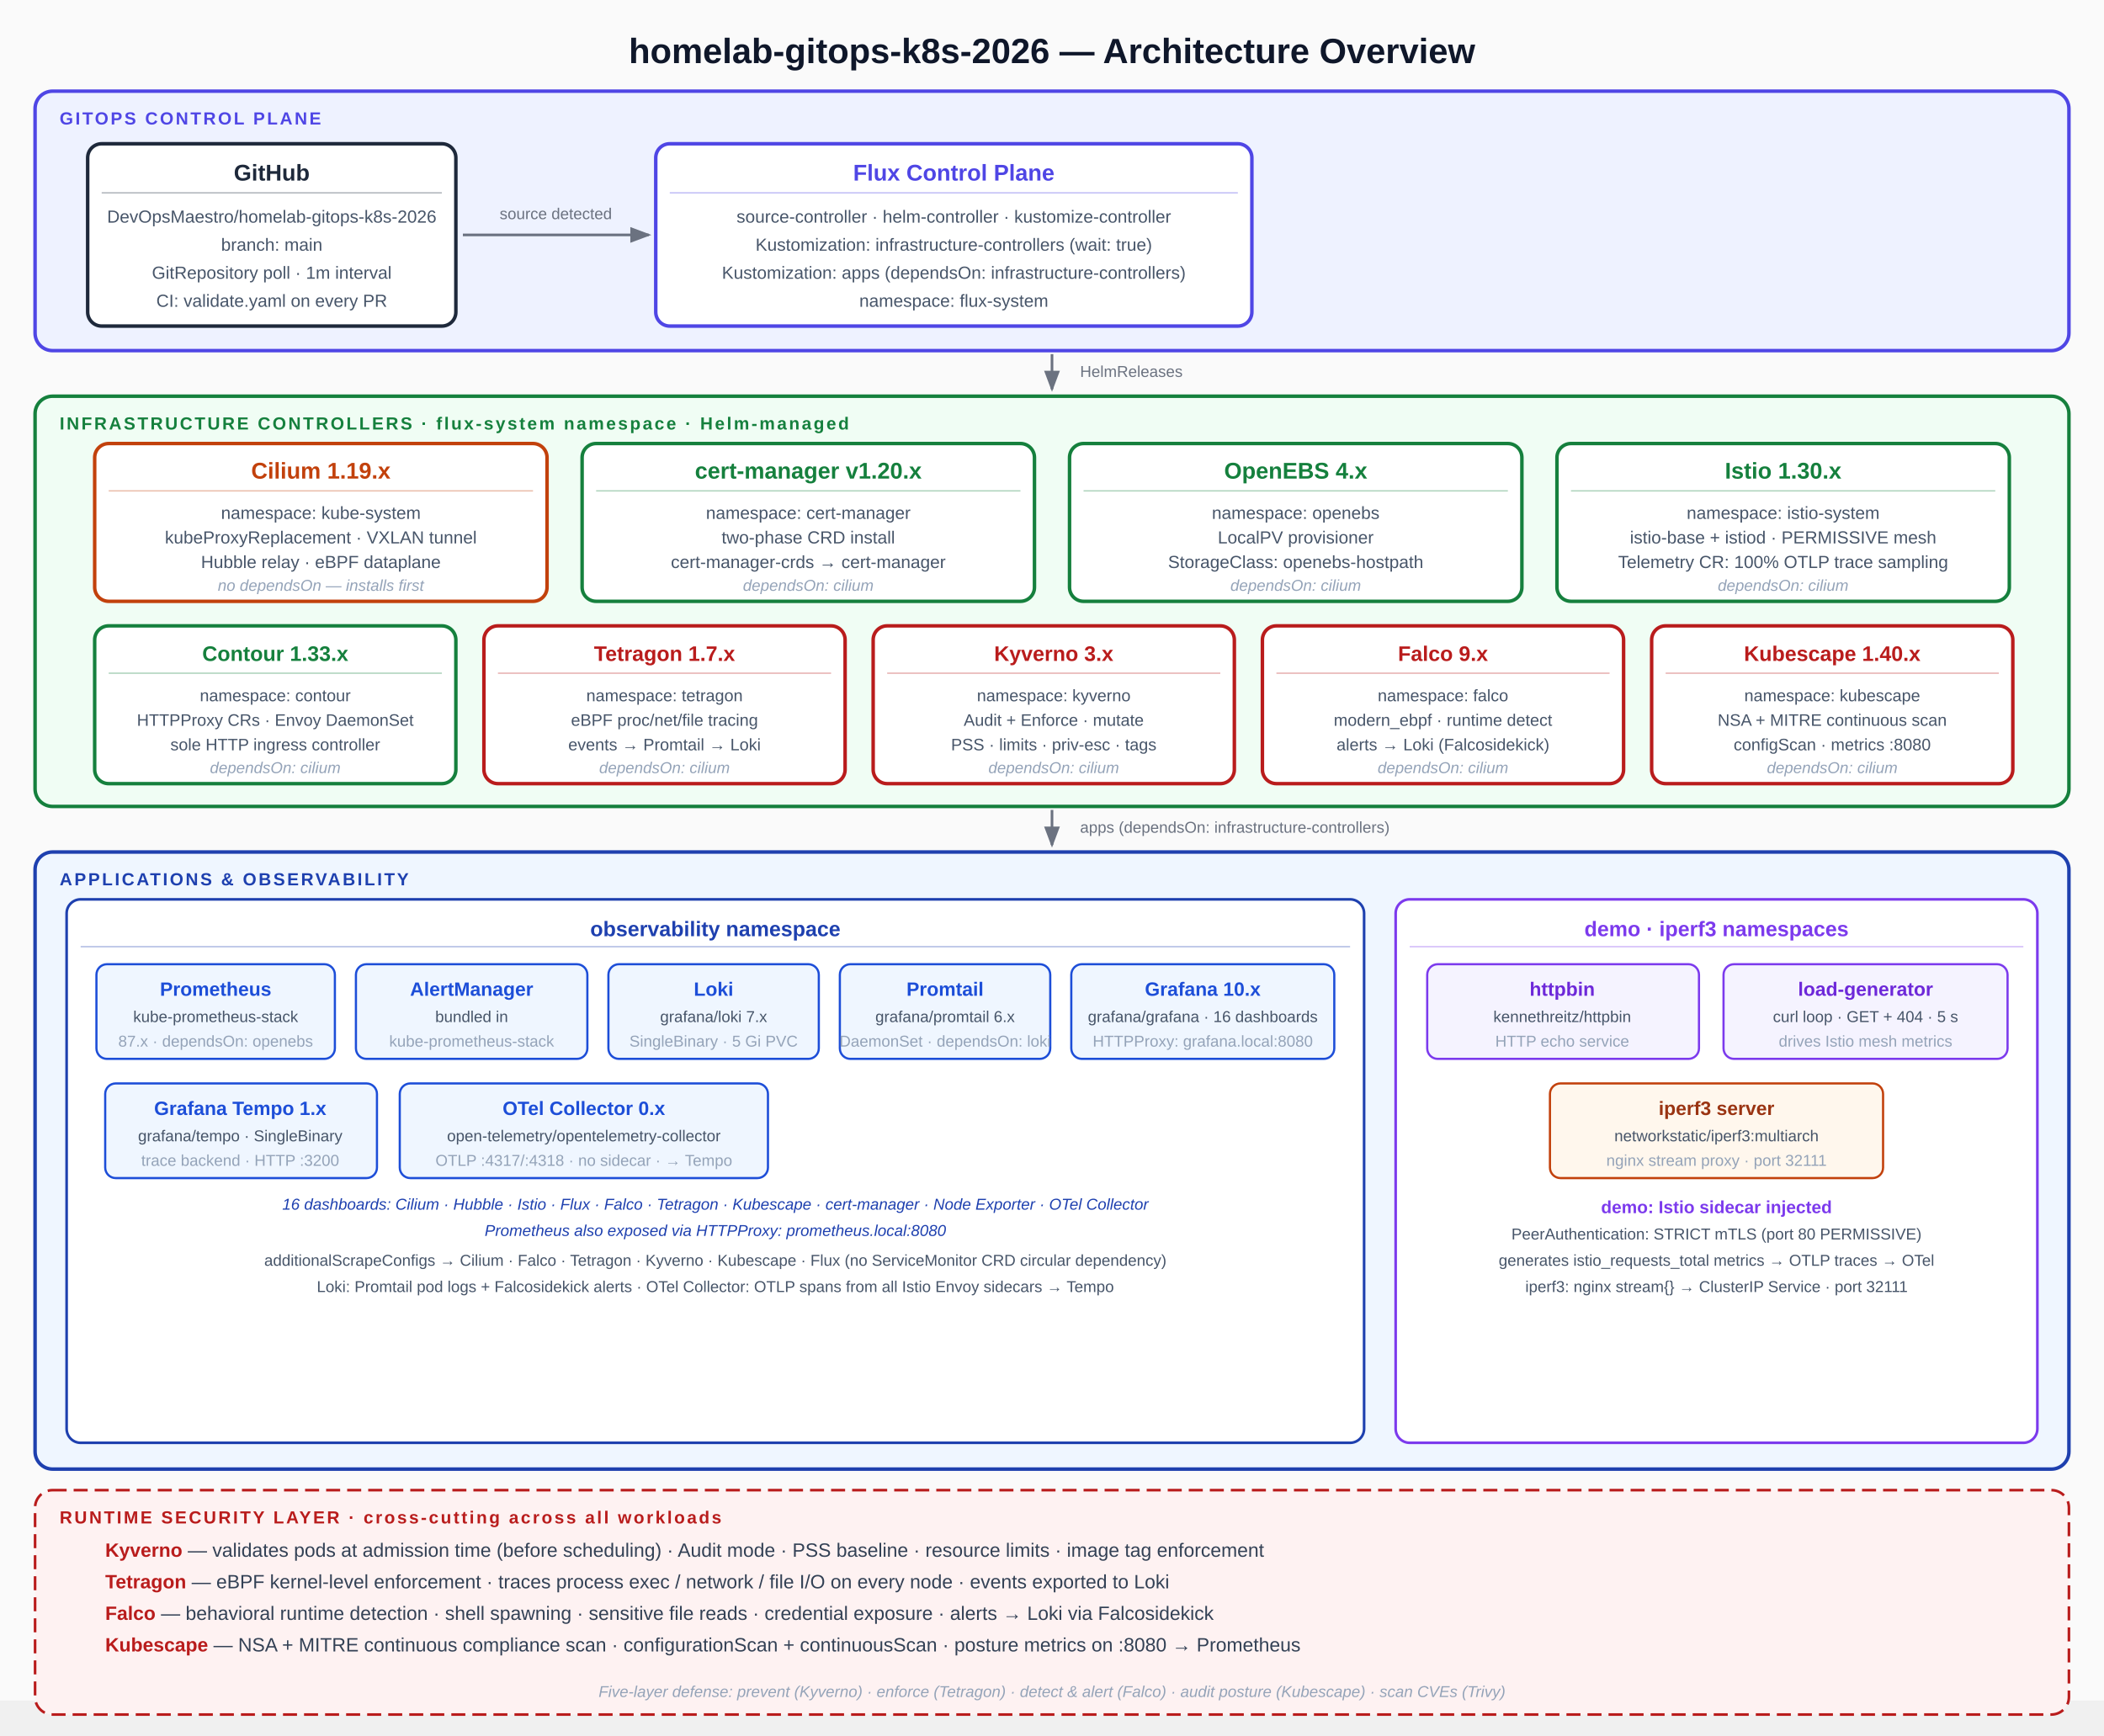
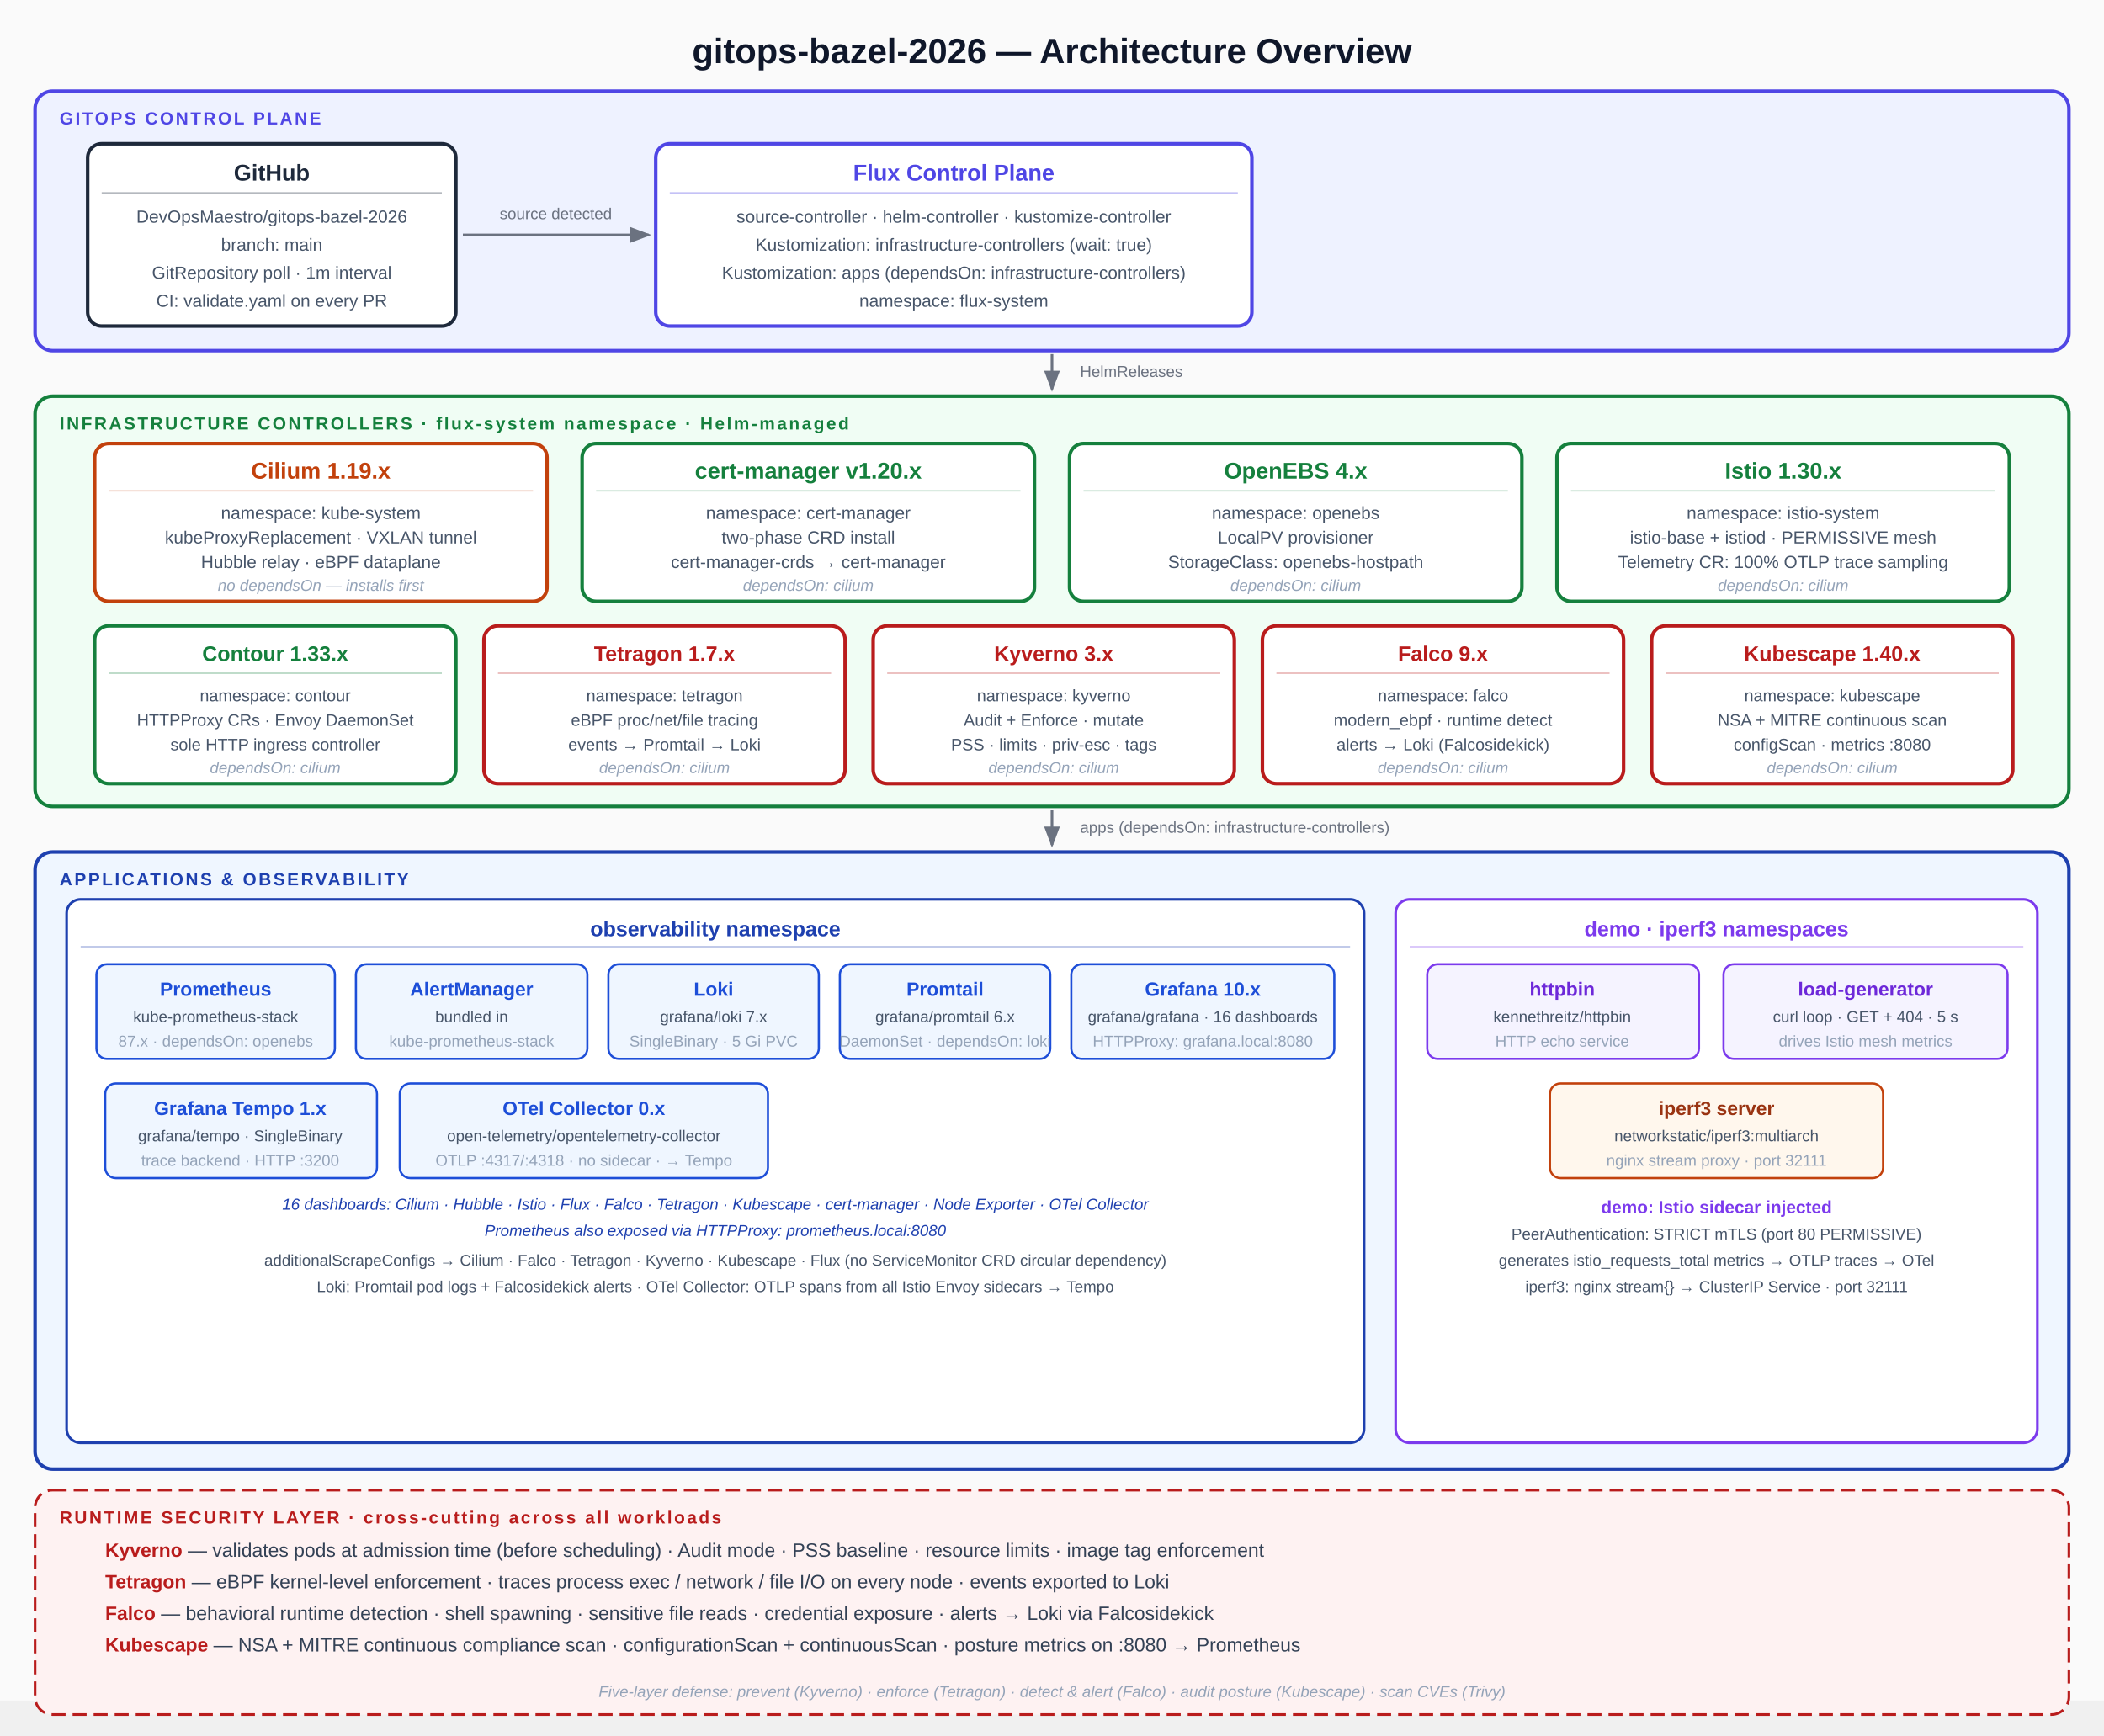
<svg xmlns="http://www.w3.org/2000/svg" width="1200" height="990" viewBox="0 0 1200 990">
  <defs>
    <marker id="arr" markerWidth="8" markerHeight="6" refX="7" refY="3" orient="auto">
      <polygon points="0 0, 8 3, 0 6" fill="#6B7280" />
    </marker>
    <marker id="arr-red" markerWidth="8" markerHeight="6" refX="7" refY="3" orient="auto">
      <polygon points="0 0, 8 3, 0 6" fill="#DC2626" />
    </marker>
  </defs>
  <rect width="1200" height="970" fill="#FAFAFA" />
-   <text x="600" y="36" text-anchor="middle" font-family="system-ui, -apple-system, Arial, sans-serif" font-size="20" font-weight="700" fill="#0F172A">homelab-gitops-k8s-2026 — Architecture Overview</text>
+   <text x="600" y="36" text-anchor="middle" font-family="system-ui, -apple-system, Arial, sans-serif" font-size="20" font-weight="700" fill="#0F172A">gitops-bazel-2026 — Architecture Overview</text>
  <rect x="20" y="52" width="1160" height="148" rx="10" fill="#EEF2FF" stroke="#4F46E5" stroke-width="2" />
  <text x="34" y="71" font-family="system-ui, -apple-system, Arial, sans-serif" font-size="10" font-weight="700" fill="#4F46E5" letter-spacing="1.2">GITOPS CONTROL PLANE</text>
  <rect x="50" y="82" width="210" height="104" rx="8" fill="white" stroke="#1E293B" stroke-width="2" />
  <text x="155" y="103" text-anchor="middle" font-family="system-ui, -apple-system, Arial, sans-serif" font-size="13" font-weight="700" fill="#1E293B">GitHub</text>
  <line x1="58" y1="110" x2="252" y2="110" stroke="#1E293B" stroke-width="0.75" opacity="0.35" />
-   <text x="155" y="127" text-anchor="middle" font-family="system-ui, -apple-system, Arial, sans-serif" font-size="10" fill="#475569">DevOpsMaestro/homelab-gitops-k8s-2026</text>
+   <text x="155" y="127" text-anchor="middle" font-family="system-ui, -apple-system, Arial, sans-serif" font-size="10" fill="#475569">DevOpsMaestro/gitops-bazel-2026</text>
  <text x="155" y="143" text-anchor="middle" font-family="system-ui, -apple-system, Arial, sans-serif" font-size="10" fill="#475569">branch: main</text>
  <text x="155" y="159" text-anchor="middle" font-family="system-ui, -apple-system, Arial, sans-serif" font-size="10" fill="#475569">GitRepository poll · 1m interval</text>
  <text x="155" y="175" text-anchor="middle" font-family="system-ui, -apple-system, Arial, sans-serif" font-size="10" fill="#475569">CI: validate.yaml on every PR</text>
  <line x1="264" y1="134" x2="370" y2="134" stroke="#6B7280" stroke-width="1.5" marker-end="url(#arr)" />
  <text x="317" y="125" text-anchor="middle" font-family="system-ui, -apple-system, Arial, sans-serif" font-size="9" fill="#6B7280">source detected</text>
  <rect x="374" y="82" width="340" height="104" rx="8" fill="white" stroke="#4F46E5" stroke-width="2" />
  <text x="544" y="103" text-anchor="middle" font-family="system-ui, -apple-system, Arial, sans-serif" font-size="13" font-weight="700" fill="#4F46E5">Flux Control Plane</text>
  <line x1="382" y1="110" x2="706" y2="110" stroke="#4F46E5" stroke-width="0.75" opacity="0.35" />
  <text x="544" y="127" text-anchor="middle" font-family="system-ui, -apple-system, Arial, sans-serif" font-size="10" fill="#475569">source-controller · helm-controller · kustomize-controller</text>
  <text x="544" y="143" text-anchor="middle" font-family="system-ui, -apple-system, Arial, sans-serif" font-size="10" fill="#475569">Kustomization: infrastructure-controllers (wait: true)</text>
  <text x="544" y="159" text-anchor="middle" font-family="system-ui, -apple-system, Arial, sans-serif" font-size="10" fill="#475569">Kustomization: apps (dependsOn: infrastructure-controllers)</text>
  <text x="544" y="175" text-anchor="middle" font-family="system-ui, -apple-system, Arial, sans-serif" font-size="10" fill="#475569">namespace: flux-system</text>
  <line x1="600" y1="202" x2="600" y2="222" stroke="#6B7280" stroke-width="1.5" marker-end="url(#arr)" />
  <text x="616" y="215" font-family="system-ui, -apple-system, Arial, sans-serif" font-size="9" fill="#6B7280">HelmReleases</text>
  <rect x="20" y="226" width="1160" height="234" rx="10" fill="#F0FDF4" stroke="#15803D" stroke-width="2" />
  <text x="34" y="245" font-family="system-ui, -apple-system, Arial, sans-serif" font-size="10" font-weight="700" fill="#15803D" letter-spacing="1.2">INFRASTRUCTURE CONTROLLERS  ·  flux-system namespace  ·  Helm-managed</text>
  <rect x="54" y="253" width="258" height="90" rx="8" fill="white" stroke="#C2410C" stroke-width="2" />
  <text x="183" y="273" text-anchor="middle" font-family="system-ui, -apple-system, Arial, sans-serif" font-size="13" font-weight="700" fill="#C2410C">Cilium 1.19.x</text>
  <line x1="62" y1="280" x2="304" y2="280" stroke="#C2410C" stroke-width="0.75" opacity="0.35" />
  <text x="183" y="296" text-anchor="middle" font-family="system-ui, -apple-system, Arial, sans-serif" font-size="10" fill="#475569">namespace: kube-system</text>
  <text x="183" y="310" text-anchor="middle" font-family="system-ui, -apple-system, Arial, sans-serif" font-size="10" fill="#475569">kubeProxyReplacement · VXLAN tunnel</text>
  <text x="183" y="324" text-anchor="middle" font-family="system-ui, -apple-system, Arial, sans-serif" font-size="10" fill="#475569">Hubble relay · eBPF dataplane</text>
  <text x="183" y="337" text-anchor="middle" font-family="system-ui, -apple-system, Arial, sans-serif" font-size="9" fill="#94A3B8" font-style="italic">no dependsOn — installs first</text>
  <rect x="332" y="253" width="258" height="90" rx="8" fill="white" stroke="#15803D" stroke-width="2" />
  <text x="461" y="273" text-anchor="middle" font-family="system-ui, -apple-system, Arial, sans-serif" font-size="13" font-weight="700" fill="#15803D">cert-manager v1.20.x</text>
  <line x1="340" y1="280" x2="582" y2="280" stroke="#15803D" stroke-width="0.75" opacity="0.35" />
  <text x="461" y="296" text-anchor="middle" font-family="system-ui, -apple-system, Arial, sans-serif" font-size="10" fill="#475569">namespace: cert-manager</text>
  <text x="461" y="310" text-anchor="middle" font-family="system-ui, -apple-system, Arial, sans-serif" font-size="10" fill="#475569">two-phase CRD install</text>
  <text x="461" y="324" text-anchor="middle" font-family="system-ui, -apple-system, Arial, sans-serif" font-size="10" fill="#475569">cert-manager-crds → cert-manager</text>
  <text x="461" y="337" text-anchor="middle" font-family="system-ui, -apple-system, Arial, sans-serif" font-size="9" fill="#94A3B8" font-style="italic">dependsOn: cilium</text>
  <rect x="610" y="253" width="258" height="90" rx="8" fill="white" stroke="#15803D" stroke-width="2" />
  <text x="739" y="273" text-anchor="middle" font-family="system-ui, -apple-system, Arial, sans-serif" font-size="13" font-weight="700" fill="#15803D">OpenEBS 4.x</text>
  <line x1="618" y1="280" x2="860" y2="280" stroke="#15803D" stroke-width="0.75" opacity="0.35" />
  <text x="739" y="296" text-anchor="middle" font-family="system-ui, -apple-system, Arial, sans-serif" font-size="10" fill="#475569">namespace: openebs</text>
  <text x="739" y="310" text-anchor="middle" font-family="system-ui, -apple-system, Arial, sans-serif" font-size="10" fill="#475569">LocalPV provisioner</text>
  <text x="739" y="324" text-anchor="middle" font-family="system-ui, -apple-system, Arial, sans-serif" font-size="10" fill="#475569">StorageClass: openebs-hostpath</text>
  <text x="739" y="337" text-anchor="middle" font-family="system-ui, -apple-system, Arial, sans-serif" font-size="9" fill="#94A3B8" font-style="italic">dependsOn: cilium</text>
  <rect x="888" y="253" width="258" height="90" rx="8" fill="white" stroke="#15803D" stroke-width="2" />
  <text x="1017" y="273" text-anchor="middle" font-family="system-ui, -apple-system, Arial, sans-serif" font-size="13" font-weight="700" fill="#15803D">Istio 1.30.x</text>
  <line x1="896" y1="280" x2="1138" y2="280" stroke="#15803D" stroke-width="0.75" opacity="0.35" />
  <text x="1017" y="296" text-anchor="middle" font-family="system-ui, -apple-system, Arial, sans-serif" font-size="10" fill="#475569">namespace: istio-system</text>
  <text x="1017" y="310" text-anchor="middle" font-family="system-ui, -apple-system, Arial, sans-serif" font-size="10" fill="#475569">istio-base + istiod · PERMISSIVE mesh</text>
  <text x="1017" y="324" text-anchor="middle" font-family="system-ui, -apple-system, Arial, sans-serif" font-size="10" fill="#475569">Telemetry CR: 100% OTLP trace sampling</text>
  <text x="1017" y="337" text-anchor="middle" font-family="system-ui, -apple-system, Arial, sans-serif" font-size="9" fill="#94A3B8" font-style="italic">dependsOn: cilium</text>
  <rect x="54" y="357" width="206" height="90" rx="8" fill="white" stroke="#15803D" stroke-width="2" />
  <text x="157" y="377" text-anchor="middle" font-family="system-ui, -apple-system, Arial, sans-serif" font-size="12" font-weight="700" fill="#15803D">Contour 1.33.x</text>
  <line x1="62" y1="384" x2="252" y2="384" stroke="#15803D" stroke-width="0.75" opacity="0.35" />
  <text x="157" y="400" text-anchor="middle" font-family="system-ui, -apple-system, Arial, sans-serif" font-size="9.5" fill="#475569">namespace: contour</text>
  <text x="157" y="414" text-anchor="middle" font-family="system-ui, -apple-system, Arial, sans-serif" font-size="9.5" fill="#475569">HTTPProxy CRs · Envoy DaemonSet</text>
  <text x="157" y="428" text-anchor="middle" font-family="system-ui, -apple-system, Arial, sans-serif" font-size="9.5" fill="#475569">sole HTTP ingress controller</text>
  <text x="157" y="441" text-anchor="middle" font-family="system-ui, -apple-system, Arial, sans-serif" font-size="9" fill="#94A3B8" font-style="italic">dependsOn: cilium</text>
  <rect x="276" y="357" width="206" height="90" rx="8" fill="white" stroke="#B91C1C" stroke-width="2" />
  <text x="379" y="377" text-anchor="middle" font-family="system-ui, -apple-system, Arial, sans-serif" font-size="12" font-weight="700" fill="#B91C1C">Tetragon 1.7.x</text>
  <line x1="284" y1="384" x2="474" y2="384" stroke="#B91C1C" stroke-width="0.75" opacity="0.35" />
  <text x="379" y="400" text-anchor="middle" font-family="system-ui, -apple-system, Arial, sans-serif" font-size="9.5" fill="#475569">namespace: tetragon</text>
  <text x="379" y="414" text-anchor="middle" font-family="system-ui, -apple-system, Arial, sans-serif" font-size="9.5" fill="#475569">eBPF proc/net/file tracing</text>
  <text x="379" y="428" text-anchor="middle" font-family="system-ui, -apple-system, Arial, sans-serif" font-size="9.5" fill="#475569">events → Promtail → Loki</text>
  <text x="379" y="441" text-anchor="middle" font-family="system-ui, -apple-system, Arial, sans-serif" font-size="9" fill="#94A3B8" font-style="italic">dependsOn: cilium</text>
  <rect x="498" y="357" width="206" height="90" rx="8" fill="white" stroke="#B91C1C" stroke-width="2" />
  <text x="601" y="377" text-anchor="middle" font-family="system-ui, -apple-system, Arial, sans-serif" font-size="12" font-weight="700" fill="#B91C1C">Kyverno 3.x</text>
  <line x1="506" y1="384" x2="696" y2="384" stroke="#B91C1C" stroke-width="0.75" opacity="0.35" />
  <text x="601" y="400" text-anchor="middle" font-family="system-ui, -apple-system, Arial, sans-serif" font-size="9.5" fill="#475569">namespace: kyverno</text>
  <text x="601" y="414" text-anchor="middle" font-family="system-ui, -apple-system, Arial, sans-serif" font-size="9.5" fill="#475569">Audit + Enforce · mutate</text>
  <text x="601" y="428" text-anchor="middle" font-family="system-ui, -apple-system, Arial, sans-serif" font-size="9.5" fill="#475569">PSS · limits · priv-esc · tags</text>
  <text x="601" y="441" text-anchor="middle" font-family="system-ui, -apple-system, Arial, sans-serif" font-size="9" fill="#94A3B8" font-style="italic">dependsOn: cilium</text>
  <rect x="720" y="357" width="206" height="90" rx="8" fill="white" stroke="#B91C1C" stroke-width="2" />
  <text x="823" y="377" text-anchor="middle" font-family="system-ui, -apple-system, Arial, sans-serif" font-size="12" font-weight="700" fill="#B91C1C">Falco 9.x</text>
  <line x1="728" y1="384" x2="918" y2="384" stroke="#B91C1C" stroke-width="0.75" opacity="0.35" />
  <text x="823" y="400" text-anchor="middle" font-family="system-ui, -apple-system, Arial, sans-serif" font-size="9.5" fill="#475569">namespace: falco</text>
  <text x="823" y="414" text-anchor="middle" font-family="system-ui, -apple-system, Arial, sans-serif" font-size="9.5" fill="#475569">modern_ebpf · runtime detect</text>
  <text x="823" y="428" text-anchor="middle" font-family="system-ui, -apple-system, Arial, sans-serif" font-size="9.5" fill="#475569">alerts → Loki (Falcosidekick)</text>
  <text x="823" y="441" text-anchor="middle" font-family="system-ui, -apple-system, Arial, sans-serif" font-size="9" fill="#94A3B8" font-style="italic">dependsOn: cilium</text>
  <rect x="942" y="357" width="206" height="90" rx="8" fill="white" stroke="#B91C1C" stroke-width="2" />
  <text x="1045" y="377" text-anchor="middle" font-family="system-ui, -apple-system, Arial, sans-serif" font-size="12" font-weight="700" fill="#B91C1C">Kubescape 1.40.x</text>
  <line x1="950" y1="384" x2="1140" y2="384" stroke="#B91C1C" stroke-width="0.75" opacity="0.35" />
  <text x="1045" y="400" text-anchor="middle" font-family="system-ui, -apple-system, Arial, sans-serif" font-size="9.5" fill="#475569">namespace: kubescape</text>
  <text x="1045" y="414" text-anchor="middle" font-family="system-ui, -apple-system, Arial, sans-serif" font-size="9.5" fill="#475569">NSA + MITRE continuous scan</text>
  <text x="1045" y="428" text-anchor="middle" font-family="system-ui, -apple-system, Arial, sans-serif" font-size="9.5" fill="#475569">configScan · metrics :8080</text>
  <text x="1045" y="441" text-anchor="middle" font-family="system-ui, -apple-system, Arial, sans-serif" font-size="9" fill="#94A3B8" font-style="italic">dependsOn: cilium</text>
  <line x1="600" y1="462" x2="600" y2="482" stroke="#6B7280" stroke-width="1.5" marker-end="url(#arr)" />
  <text x="616" y="475" font-family="system-ui, -apple-system, Arial, sans-serif" font-size="9" fill="#6B7280">apps (dependsOn: infrastructure-controllers)</text>
  <rect x="20" y="486" width="1160" height="352" rx="10" fill="#EFF6FF" stroke="#1E40AF" stroke-width="2" />
  <text x="34" y="505" font-family="system-ui, -apple-system, Arial, sans-serif" font-size="10" font-weight="700" fill="#1E40AF" letter-spacing="1.2">APPLICATIONS  &amp;  OBSERVABILITY</text>
  <rect x="38" y="513" width="740" height="310" rx="8" fill="white" stroke="#1E40AF" stroke-width="1.5" />
  <text x="408" y="534" text-anchor="middle" font-family="system-ui, -apple-system, Arial, sans-serif" font-size="12" font-weight="700" fill="#1E40AF">observability namespace</text>
  <line x1="46" y1="540" x2="770" y2="540" stroke="#1E40AF" stroke-width="0.75" opacity="0.35" />
  <rect x="55" y="550" width="136" height="54" rx="6" fill="#EFF6FF" stroke="#1D4ED8" stroke-width="1.25" />
  <text x="123" y="568" text-anchor="middle" font-family="system-ui, -apple-system, Arial, sans-serif" font-size="11" font-weight="700" fill="#1D4ED8">Prometheus</text>
  <text x="123" y="583" text-anchor="middle" font-family="system-ui, -apple-system, Arial, sans-serif" font-size="9" fill="#475569">kube-prometheus-stack</text>
  <text x="123" y="597" text-anchor="middle" font-family="system-ui, -apple-system, Arial, sans-serif" font-size="9" fill="#94A3B8">87.x · dependsOn: openebs</text>
  <rect x="203" y="550" width="132" height="54" rx="6" fill="#EFF6FF" stroke="#1D4ED8" stroke-width="1.25" />
  <text x="269" y="568" text-anchor="middle" font-family="system-ui, -apple-system, Arial, sans-serif" font-size="11" font-weight="700" fill="#1D4ED8">AlertManager</text>
  <text x="269" y="583" text-anchor="middle" font-family="system-ui, -apple-system, Arial, sans-serif" font-size="9" fill="#475569">bundled in</text>
  <text x="269" y="597" text-anchor="middle" font-family="system-ui, -apple-system, Arial, sans-serif" font-size="9" fill="#94A3B8">kube-prometheus-stack</text>
  <rect x="347" y="550" width="120" height="54" rx="6" fill="#EFF6FF" stroke="#1D4ED8" stroke-width="1.25" />
  <text x="407" y="568" text-anchor="middle" font-family="system-ui, -apple-system, Arial, sans-serif" font-size="11" font-weight="700" fill="#1D4ED8">Loki</text>
  <text x="407" y="583" text-anchor="middle" font-family="system-ui, -apple-system, Arial, sans-serif" font-size="9" fill="#475569">grafana/loki 7.x</text>
  <text x="407" y="597" text-anchor="middle" font-family="system-ui, -apple-system, Arial, sans-serif" font-size="9" fill="#94A3B8">SingleBinary · 5 Gi PVC</text>
  <rect x="479" y="550" width="120" height="54" rx="6" fill="#EFF6FF" stroke="#1D4ED8" stroke-width="1.25" />
  <text x="539" y="568" text-anchor="middle" font-family="system-ui, -apple-system, Arial, sans-serif" font-size="11" font-weight="700" fill="#1D4ED8">Promtail</text>
  <text x="539" y="583" text-anchor="middle" font-family="system-ui, -apple-system, Arial, sans-serif" font-size="9" fill="#475569">grafana/promtail 6.x</text>
  <text x="539" y="597" text-anchor="middle" font-family="system-ui, -apple-system, Arial, sans-serif" font-size="9" fill="#94A3B8">DaemonSet · dependsOn: loki</text>
  <rect x="611" y="550" width="150" height="54" rx="6" fill="#EFF6FF" stroke="#1D4ED8" stroke-width="1.25" />
  <text x="686" y="568" text-anchor="middle" font-family="system-ui, -apple-system, Arial, sans-serif" font-size="11" font-weight="700" fill="#1D4ED8">Grafana 10.x</text>
  <text x="686" y="583" text-anchor="middle" font-family="system-ui, -apple-system, Arial, sans-serif" font-size="9" fill="#475569">grafana/grafana · 16 dashboards</text>
  <text x="686" y="597" text-anchor="middle" font-family="system-ui, -apple-system, Arial, sans-serif" font-size="9" fill="#94A3B8">HTTPProxy: grafana.local:8080</text>
  <rect x="60" y="618" width="155" height="54" rx="6" fill="#EFF6FF" stroke="#1D4ED8" stroke-width="1.25" />
  <text x="137" y="636" text-anchor="middle" font-family="system-ui, -apple-system, Arial, sans-serif" font-size="11" font-weight="700" fill="#1D4ED8">Grafana Tempo 1.x</text>
  <text x="137" y="651" text-anchor="middle" font-family="system-ui, -apple-system, Arial, sans-serif" font-size="9" fill="#475569">grafana/tempo · SingleBinary</text>
  <text x="137" y="665" text-anchor="middle" font-family="system-ui, -apple-system, Arial, sans-serif" font-size="9" fill="#94A3B8">trace backend · HTTP :3200</text>
  <rect x="228" y="618" width="210" height="54" rx="6" fill="#EFF6FF" stroke="#1D4ED8" stroke-width="1.25" />
  <text x="333" y="636" text-anchor="middle" font-family="system-ui, -apple-system, Arial, sans-serif" font-size="11" font-weight="700" fill="#1D4ED8">OTel Collector 0.x</text>
  <text x="333" y="651" text-anchor="middle" font-family="system-ui, -apple-system, Arial, sans-serif" font-size="9" fill="#475569">open-telemetry/opentelemetry-collector</text>
  <text x="333" y="665" text-anchor="middle" font-family="system-ui, -apple-system, Arial, sans-serif" font-size="9" fill="#94A3B8">OTLP :4317/:4318 · no sidecar · → Tempo</text>
  <text x="408" y="690" text-anchor="middle" font-family="system-ui, -apple-system, Arial, sans-serif" font-size="9" font-style="italic" fill="#1E40AF">16 dashboards: Cilium · Hubble · Istio · Flux · Falco · Tetragon · Kubescape · cert-manager · Node Exporter · OTel Collector</text>
  <text x="408" y="705" text-anchor="middle" font-family="system-ui, -apple-system, Arial, sans-serif" font-size="9" font-style="italic" fill="#1E40AF">Prometheus also exposed via HTTPProxy: prometheus.local:8080</text>
  <text x="408" y="722" text-anchor="middle" font-family="system-ui, -apple-system, Arial, sans-serif" font-size="9" fill="#475569">additionalScrapeConfigs → Cilium · Falco · Tetragon · Kyverno · Kubescape · Flux (no ServiceMonitor CRD circular dependency)</text>
  <text x="408" y="737" text-anchor="middle" font-family="system-ui, -apple-system, Arial, sans-serif" font-size="9" fill="#475569">Loki: Promtail pod logs + Falcosidekick alerts  ·  OTel Collector: OTLP spans from all Istio Envoy sidecars → Tempo</text>
  <rect x="796" y="513" width="366" height="310" rx="8" fill="white" stroke="#7C3AED" stroke-width="1.5" />
  <text x="979" y="534" text-anchor="middle" font-family="system-ui, -apple-system, Arial, sans-serif" font-size="12" font-weight="700" fill="#7C3AED">demo  ·  iperf3 namespaces</text>
  <line x1="804" y1="540" x2="1154" y2="540" stroke="#7C3AED" stroke-width="0.75" opacity="0.35" />
  <rect x="814" y="550" width="155" height="54" rx="6" fill="#F5F3FF" stroke="#7C3AED" stroke-width="1.25" />
  <text x="891" y="568" text-anchor="middle" font-family="system-ui, -apple-system, Arial, sans-serif" font-size="11" font-weight="700" fill="#6D28D9">httpbin</text>
  <text x="891" y="583" text-anchor="middle" font-family="system-ui, -apple-system, Arial, sans-serif" font-size="9" fill="#475569">kennethreitz/httpbin</text>
  <text x="891" y="597" text-anchor="middle" font-family="system-ui, -apple-system, Arial, sans-serif" font-size="9" fill="#94A3B8">HTTP echo service</text>
  <rect x="983" y="550" width="162" height="54" rx="6" fill="#F5F3FF" stroke="#7C3AED" stroke-width="1.25" />
  <text x="1064" y="568" text-anchor="middle" font-family="system-ui, -apple-system, Arial, sans-serif" font-size="11" font-weight="700" fill="#6D28D9">load-generator</text>
  <text x="1064" y="583" text-anchor="middle" font-family="system-ui, -apple-system, Arial, sans-serif" font-size="9" fill="#475569">curl loop · GET + 404 · 5 s</text>
  <text x="1064" y="597" text-anchor="middle" font-family="system-ui, -apple-system, Arial, sans-serif" font-size="9" fill="#94A3B8">drives Istio mesh metrics</text>
  <rect x="884" y="618" width="190" height="54" rx="6" fill="#FFF7ED" stroke="#C2410C" stroke-width="1.25" />
  <text x="979" y="636" text-anchor="middle" font-family="system-ui, -apple-system, Arial, sans-serif" font-size="11" font-weight="700" fill="#9A3412">iperf3 server</text>
  <text x="979" y="651" text-anchor="middle" font-family="system-ui, -apple-system, Arial, sans-serif" font-size="9" fill="#475569">networkstatic/iperf3:multiarch</text>
  <text x="979" y="665" text-anchor="middle" font-family="system-ui, -apple-system, Arial, sans-serif" font-size="9" fill="#94A3B8">nginx stream proxy · port 32111</text>
  <text x="979" y="692" text-anchor="middle" font-family="system-ui, -apple-system, Arial, sans-serif" font-size="10" font-weight="600" fill="#7C3AED">demo: Istio sidecar injected</text>
  <text x="979" y="707" text-anchor="middle" font-family="system-ui, -apple-system, Arial, sans-serif" font-size="9" fill="#475569">PeerAuthentication: STRICT mTLS (port 80 PERMISSIVE)</text>
  <text x="979" y="722" text-anchor="middle" font-family="system-ui, -apple-system, Arial, sans-serif" font-size="9" fill="#475569">generates istio_requests_total metrics → OTLP traces → OTel</text>
  <text x="979" y="737" text-anchor="middle" font-family="system-ui, -apple-system, Arial, sans-serif" font-size="9" fill="#475569">iperf3: nginx stream{} → ClusterIP Service · port 32111</text>
  <rect x="20" y="850" width="1160" height="128" rx="10" fill="#FEF2F2" stroke="#B91C1C" stroke-width="1.5" stroke-dasharray="8,4" />
  <text x="34" y="869" font-family="system-ui, -apple-system, Arial, sans-serif" font-size="10" font-weight="700" fill="#B91C1C" letter-spacing="1.2">RUNTIME SECURITY LAYER  ·  cross-cutting across all workloads</text>
  <text x="60" y="888" font-family="system-ui, -apple-system, Arial, sans-serif" font-size="11" fill="#334155">
    <tspan font-weight="700" fill="#B91C1C">Kyverno</tspan>
    <tspan> — validates pods at admission time (before scheduling) · Audit mode · PSS baseline · resource limits · image tag enforcement</tspan>
  </text>
  <text x="60" y="906" font-family="system-ui, -apple-system, Arial, sans-serif" font-size="11" fill="#334155">
    <tspan font-weight="700" fill="#B91C1C">Tetragon</tspan>
    <tspan> — eBPF kernel-level enforcement · traces process exec / network / file I/O on every node · events exported to Loki</tspan>
  </text>
  <text x="60" y="924" font-family="system-ui, -apple-system, Arial, sans-serif" font-size="11" fill="#334155">
    <tspan font-weight="700" fill="#B91C1C">Falco</tspan>
    <tspan> — behavioral runtime detection · shell spawning · sensitive file reads · credential exposure · alerts → Loki via Falcosidekick</tspan>
  </text>
  <text x="60" y="942" font-family="system-ui, -apple-system, Arial, sans-serif" font-size="11" fill="#334155">
    <tspan font-weight="700" fill="#B91C1C">Kubescape</tspan>
    <tspan> — NSA + MITRE continuous compliance scan · configurationScan + continuousScan · posture metrics on :8080 → Prometheus</tspan>
  </text>
  <text x="600" y="968" text-anchor="middle" font-family="system-ui, -apple-system, Arial, sans-serif" font-size="9" font-style="italic" fill="#94A3B8">Five-layer defense: prevent (Kyverno) · enforce (Tetragon) · detect &amp; alert (Falco) · audit posture (Kubescape) · scan CVEs (Trivy)</text>
</svg>
